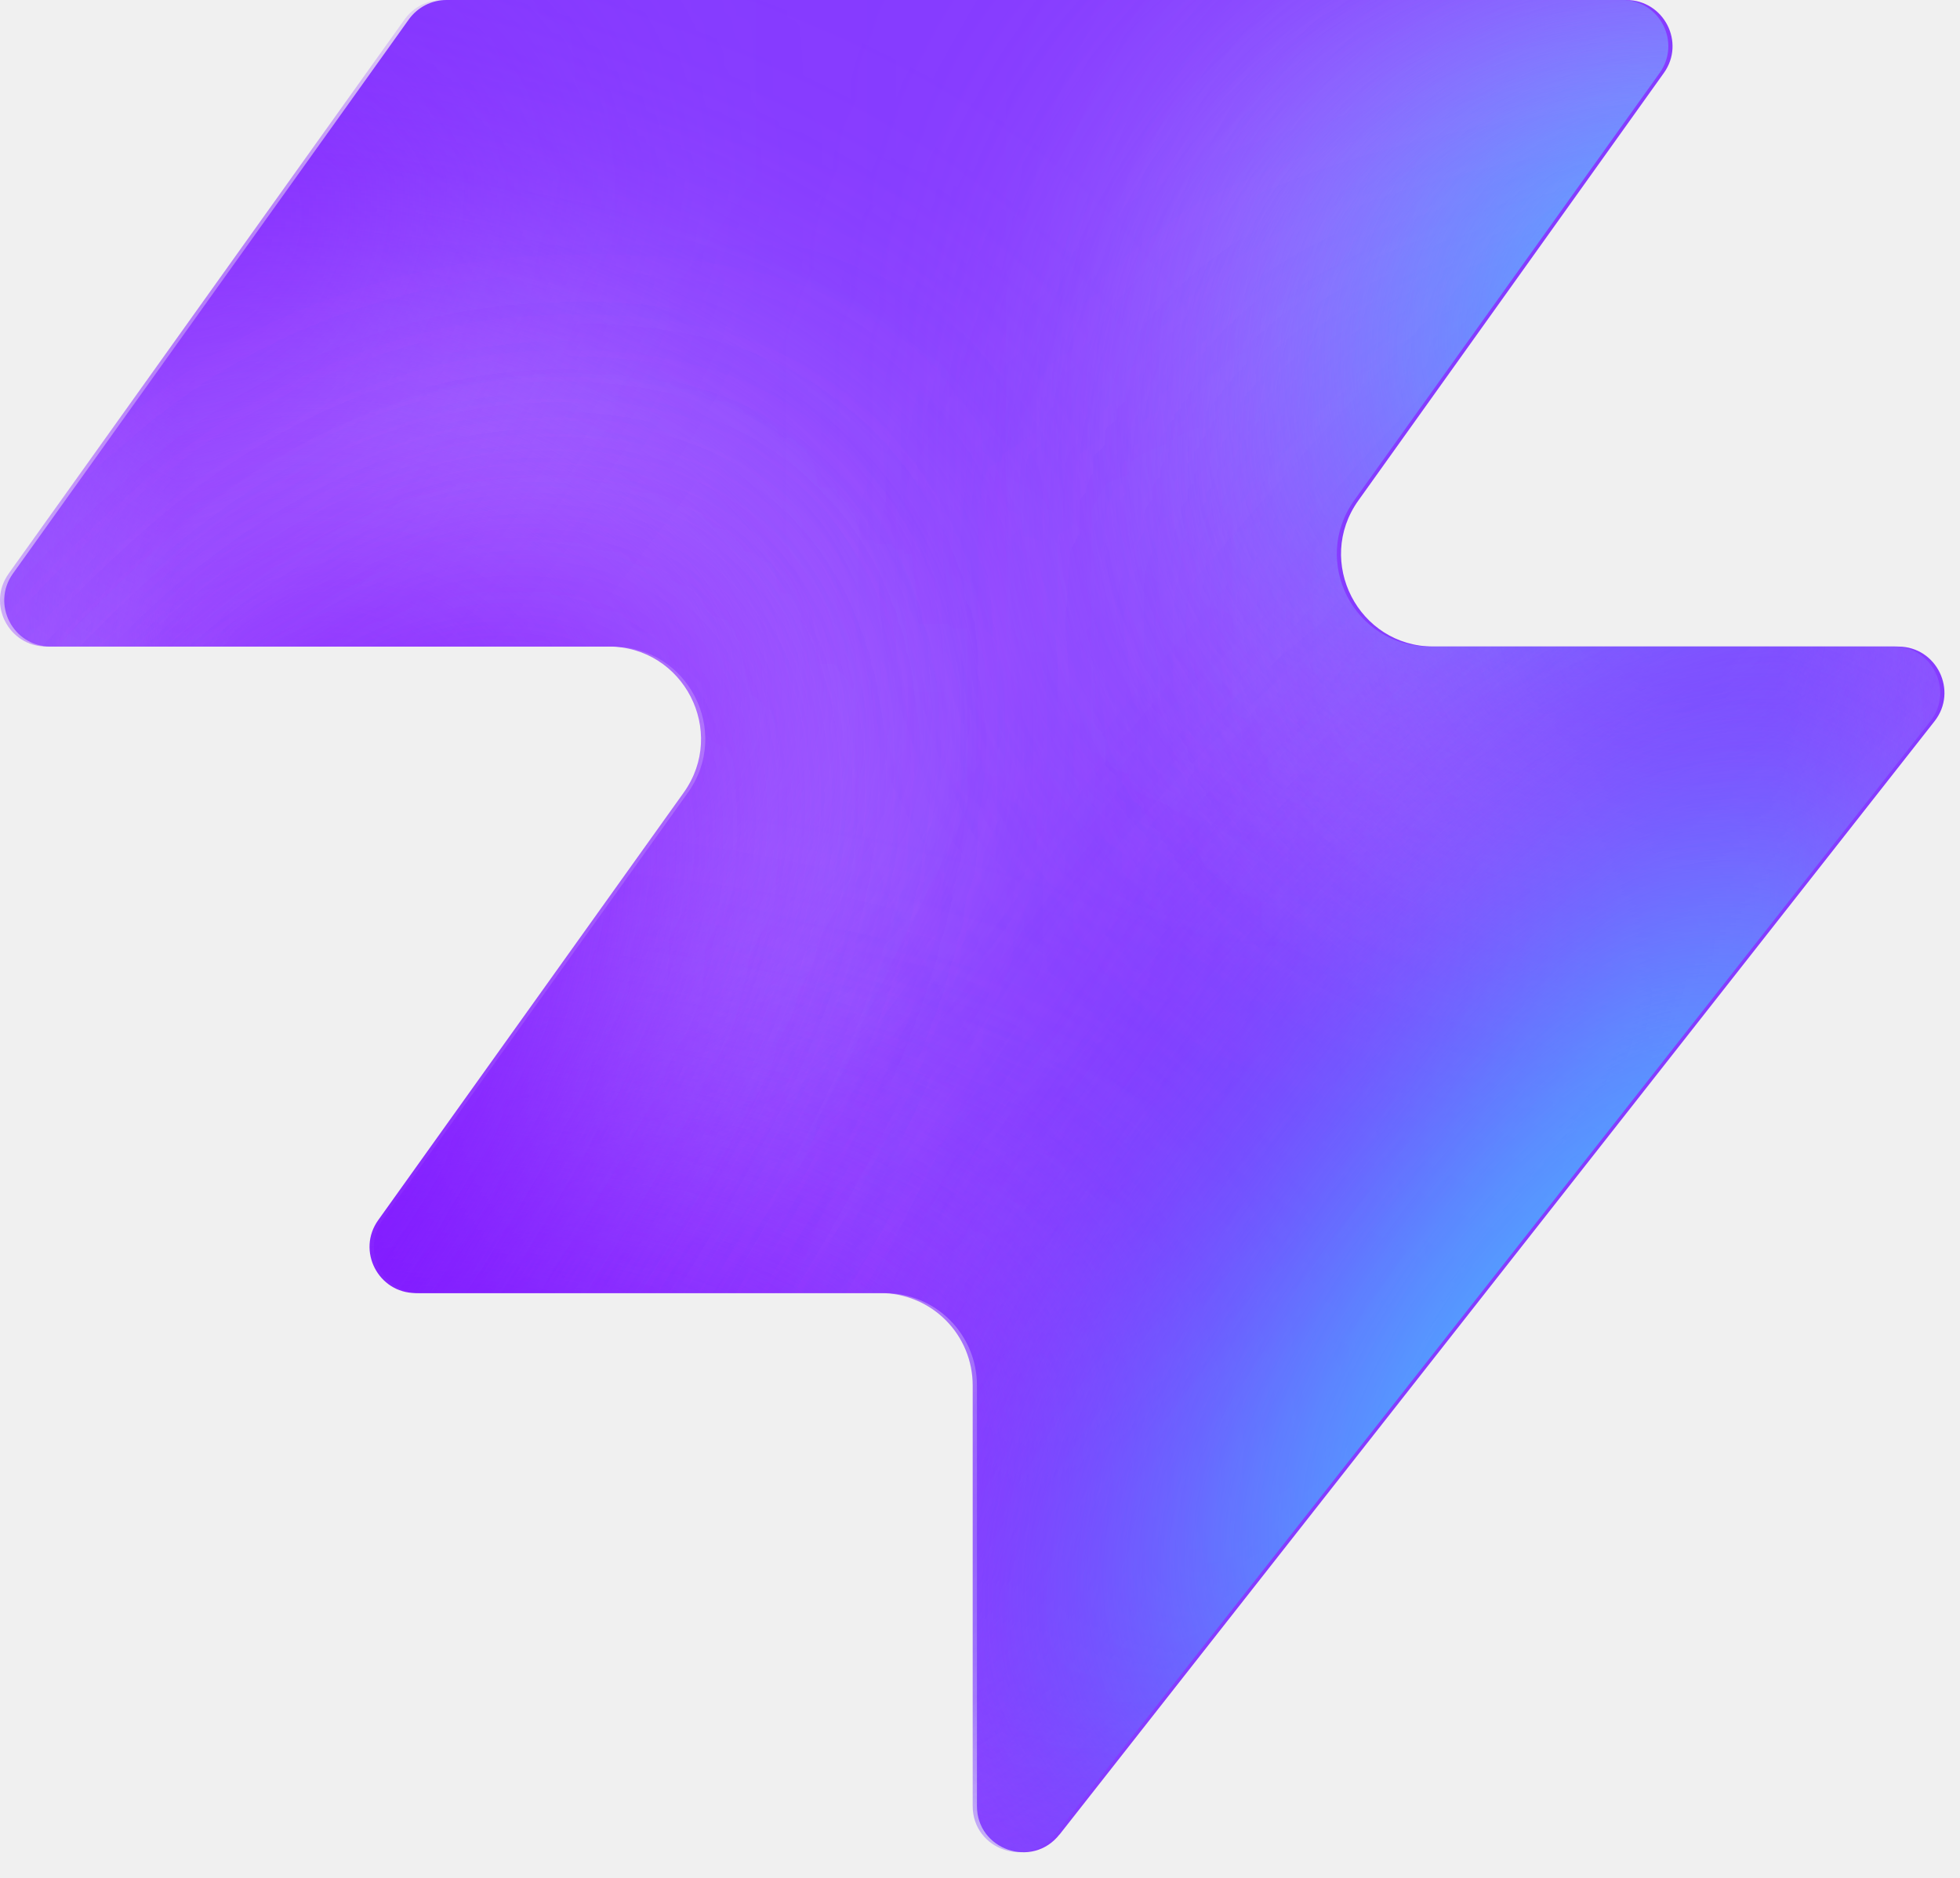
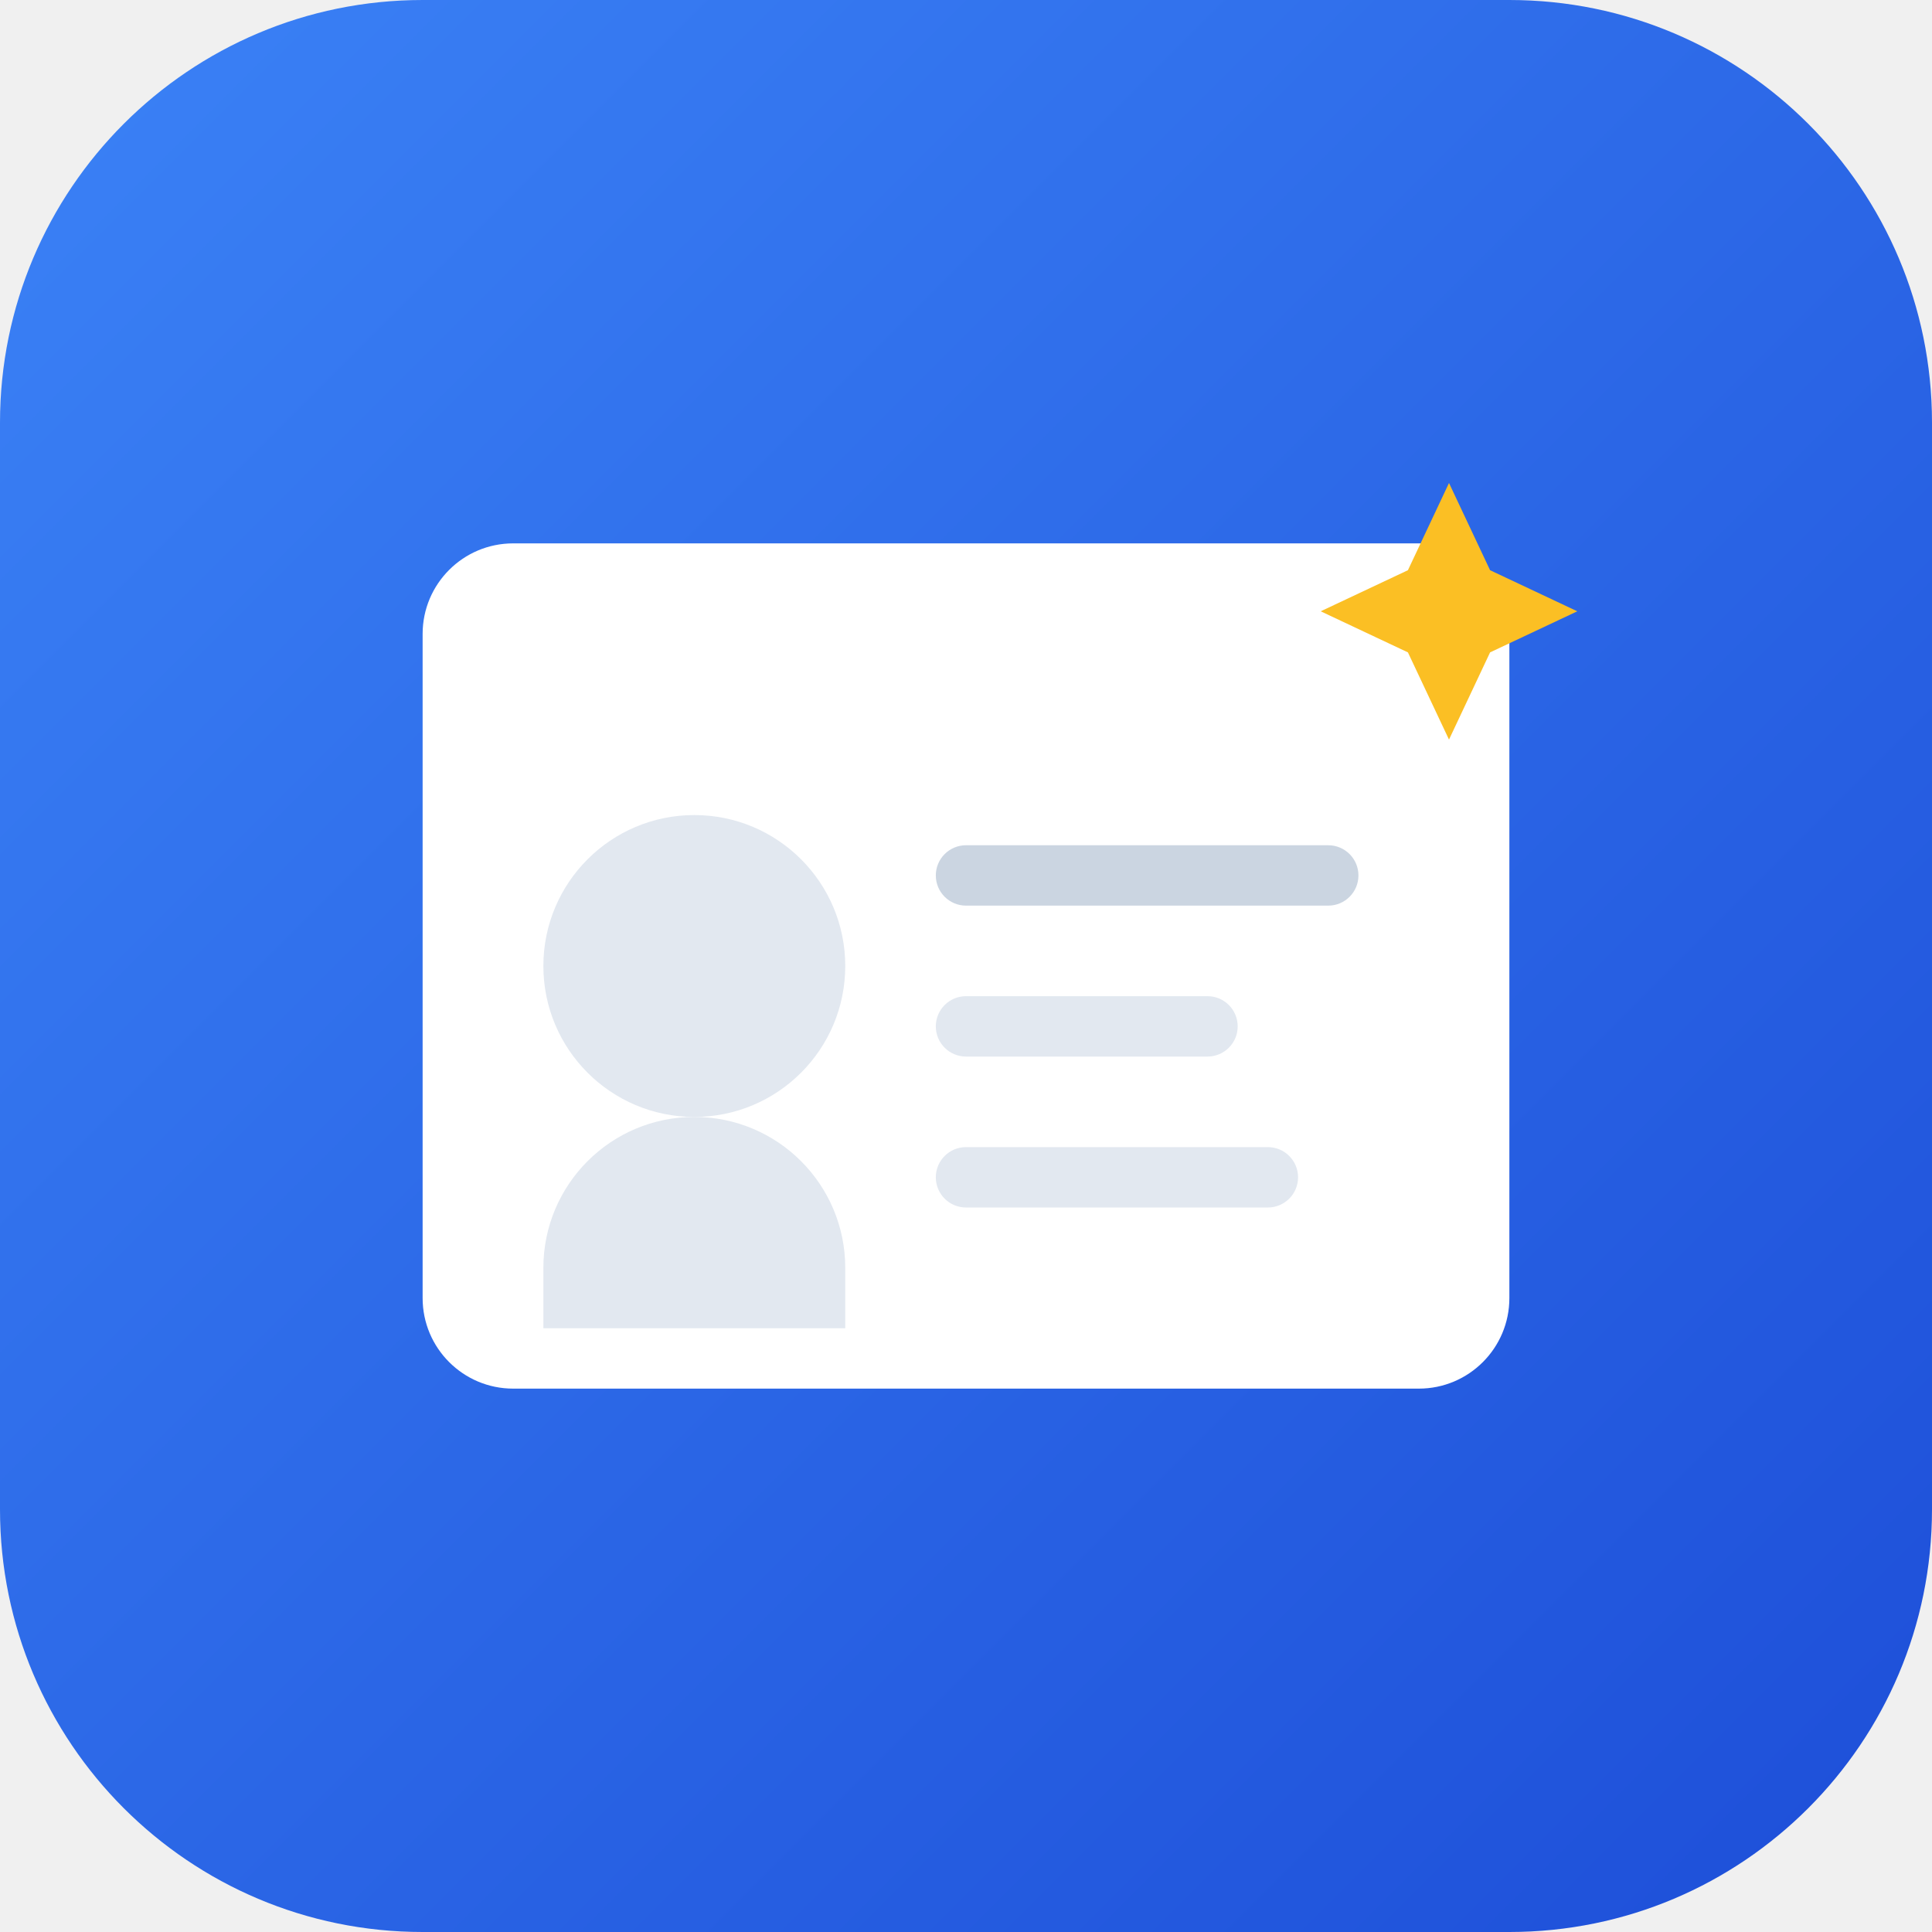
- <svg xmlns="http://www.w3.org/2000/svg" width="48" height="46" fill="none" viewBox="0 0 48 46">
-   <path fill="#863bff" d="M25.946 44.938c-.664.845-2.021.375-2.021-.698V33.937a2.26 2.26 0 0 0-2.262-2.262H10.287c-.92 0-1.456-1.04-.92-1.788l7.48-10.471c1.07-1.497 0-3.578-1.842-3.578H1.237c-.92 0-1.456-1.04-.92-1.788L10.013.474c.214-.297.556-.474.92-.474h28.894c.92 0 1.456 1.04.92 1.788l-7.48 10.471c-1.07 1.498 0 3.579 1.842 3.579h11.377c.943 0 1.473 1.088.89 1.83L25.947 44.94z" style="fill:#863bff;fill:color(display-p3 .525 .23 1);fill-opacity:1" />
-   <mask id="a" width="48" height="46" x="0" y="0" maskUnits="userSpaceOnUse" style="mask-type:alpha">
-     <path fill="#000" d="M25.842 44.938c-.664.844-2.021.375-2.021-.698V33.937a2.26 2.26 0 0 0-2.262-2.262H10.183c-.92 0-1.456-1.04-.92-1.788l7.48-10.471c1.07-1.498 0-3.579-1.842-3.579H1.133c-.92 0-1.456-1.04-.92-1.787L9.91.473c.214-.297.556-.474.92-.474h28.894c.92 0 1.456 1.04.92 1.788l-7.48 10.471c-1.07 1.498 0 3.578 1.842 3.578h11.377c.943 0 1.473 1.088.89 1.832L25.843 44.94z" style="fill:#000;fill-opacity:1" />
-   </mask>
-   <g mask="url(#a)">
-     <g filter="url(#b)">
-       <ellipse cx="5.508" cy="14.704" fill="#ede6ff" rx="5.508" ry="14.704" style="fill:#ede6ff;fill:color(display-p3 .927 .903 1);fill-opacity:1" transform="matrix(.00324 1 1 -.00324 -4.47 31.516)" />
-     </g>
-     <g filter="url(#c)">
-       <ellipse cx="10.399" cy="29.851" fill="#ede6ff" rx="10.399" ry="29.851" style="fill:#ede6ff;fill:color(display-p3 .927 .903 1);fill-opacity:1" transform="matrix(.00324 1 1 -.00324 -39.328 7.883)" />
-     </g>
-     <g filter="url(#d)">
-       <ellipse cx="5.508" cy="30.487" fill="#7e14ff" rx="5.508" ry="30.487" style="fill:#7e14ff;fill:color(display-p3 .492 .077 1);fill-opacity:1" transform="rotate(89.814 -25.913 -14.639)scale(1 -1)" />
-     </g>
-     <g filter="url(#e)">
-       <ellipse cx="5.508" cy="30.599" fill="#7e14ff" rx="5.508" ry="30.599" style="fill:#7e14ff;fill:color(display-p3 .492 .077 1);fill-opacity:1" transform="rotate(89.814 -32.644 -3.334)scale(1 -1)" />
-     </g>
-     <g filter="url(#f)">
-       <ellipse cx="5.508" cy="30.599" fill="#7e14ff" rx="5.508" ry="30.599" style="fill:#7e14ff;fill:color(display-p3 .492 .077 1);fill-opacity:1" transform="matrix(.00324 1 1 -.00324 -34.34 30.47)" />
-     </g>
-     <g filter="url(#g)">
-       <ellipse cx="14.072" cy="22.078" fill="#ede6ff" rx="14.072" ry="22.078" style="fill:#ede6ff;fill:color(display-p3 .927 .903 1);fill-opacity:1" transform="rotate(93.35 24.506 48.493)scale(-1 1)" />
-     </g>
-     <g filter="url(#h)">
-       <ellipse cx="3.47" cy="21.501" fill="#7e14ff" rx="3.47" ry="21.501" style="fill:#7e14ff;fill:color(display-p3 .492 .077 1);fill-opacity:1" transform="rotate(89.009 28.708 47.59)scale(-1 1)" />
-     </g>
-     <g filter="url(#i)">
-       <ellipse cx="3.47" cy="21.501" fill="#7e14ff" rx="3.47" ry="21.501" style="fill:#7e14ff;fill:color(display-p3 .492 .077 1);fill-opacity:1" transform="rotate(89.009 28.708 47.59)scale(-1 1)" />
-     </g>
-     <g filter="url(#j)">
-       <ellipse cx=".387" cy="8.972" fill="#7e14ff" rx="4.407" ry="29.108" style="fill:#7e14ff;fill:color(display-p3 .492 .077 1);fill-opacity:1" transform="rotate(39.51 .387 8.972)" />
-     </g>
-     <g filter="url(#k)">
-       <ellipse cx="47.523" cy="-6.092" fill="#7e14ff" rx="4.407" ry="29.108" style="fill:#7e14ff;fill:color(display-p3 .492 .077 1);fill-opacity:1" transform="rotate(37.892 47.523 -6.092)" />
-     </g>
-     <g filter="url(#l)">
-       <ellipse cx="41.412" cy="6.333" fill="#47bfff" rx="5.971" ry="9.665" style="fill:#47bfff;fill:color(display-p3 .28 .748 1);fill-opacity:1" transform="rotate(37.892 41.412 6.333)" />
-     </g>
-     <g filter="url(#m)">
-       <ellipse cx="-1.879" cy="38.332" fill="#7e14ff" rx="4.407" ry="29.108" style="fill:#7e14ff;fill:color(display-p3 .492 .077 1);fill-opacity:1" transform="rotate(37.892 -1.88 38.332)" />
-     </g>
-     <g filter="url(#n)">
-       <ellipse cx="-1.879" cy="38.332" fill="#7e14ff" rx="4.407" ry="29.108" style="fill:#7e14ff;fill:color(display-p3 .492 .077 1);fill-opacity:1" transform="rotate(37.892 -1.88 38.332)" />
-     </g>
-     <g filter="url(#o)">
-       <ellipse cx="35.651" cy="29.907" fill="#7e14ff" rx="4.407" ry="29.108" style="fill:#7e14ff;fill:color(display-p3 .492 .077 1);fill-opacity:1" transform="rotate(37.892 35.651 29.907)" />
-     </g>
-     <g filter="url(#p)">
-       <ellipse cx="38.418" cy="32.4" fill="#47bfff" rx="5.971" ry="15.297" style="fill:#47bfff;fill:color(display-p3 .28 .748 1);fill-opacity:1" transform="rotate(37.892 38.418 32.4)" />
-     </g>
-   </g>
+ <svg xmlns="http://www.w3.org/2000/svg" width="512" height="512" viewBox="0 0 512 512" fill="none">
+   <rect width="512" height="512" rx="112" fill="url(#paint0_linear)" />
+   <rect x="112" y="144" width="288" height="224" rx="24" fill="white" />
+   <circle cx="184" cy="256" r="40" fill="#E2E8F0" />
+   <path d="M144 336C144 313.909 161.909 296 184 296C206.091 296 224 313.909 224 336V352H144V336Z" fill="#E2E8F0" />
+   <rect x="248" y="224" width="112" height="16" rx="8" fill="#CBD5E1" />
+   <rect x="248" y="264" width="80" height="16" rx="8" fill="#E2E8F0" />
+   <rect x="248" y="304" width="96" height="16" rx="8" fill="#E2E8F0" />
+   <path d="M384 128L394.887 151.113L418 162L394.887 172.887L384 196L373.113 172.887L350 162L373.113 151.113L384 128Z" fill="#FBBF24" />
  <defs>
-     <filter id="b" width="60.045" height="41.654" x="-19.77" y="16.149" color-interpolation-filters="sRGB" filterUnits="userSpaceOnUse">
-       <feFlood flood-opacity="0" result="BackgroundImageFix" />
-       <feBlend in="SourceGraphic" in2="BackgroundImageFix" result="shape" />
-       <feGaussianBlur result="effect1_foregroundBlur_2002_17158" stdDeviation="7.659" />
-     </filter>
-     <filter id="c" width="90.34" height="51.437" x="-54.613" y="-7.533" color-interpolation-filters="sRGB" filterUnits="userSpaceOnUse">
-       <feFlood flood-opacity="0" result="BackgroundImageFix" />
-       <feBlend in="SourceGraphic" in2="BackgroundImageFix" result="shape" />
-       <feGaussianBlur result="effect1_foregroundBlur_2002_17158" stdDeviation="7.659" />
-     </filter>
-     <filter id="d" width="79.355" height="29.4" x="-49.64" y="2.03" color-interpolation-filters="sRGB" filterUnits="userSpaceOnUse">
-       <feFlood flood-opacity="0" result="BackgroundImageFix" />
-       <feBlend in="SourceGraphic" in2="BackgroundImageFix" result="shape" />
-       <feGaussianBlur result="effect1_foregroundBlur_2002_17158" stdDeviation="4.596" />
-     </filter>
-     <filter id="e" width="79.579" height="29.4" x="-45.045" y="20.029" color-interpolation-filters="sRGB" filterUnits="userSpaceOnUse">
-       <feFlood flood-opacity="0" result="BackgroundImageFix" />
-       <feBlend in="SourceGraphic" in2="BackgroundImageFix" result="shape" />
-       <feGaussianBlur result="effect1_foregroundBlur_2002_17158" stdDeviation="4.596" />
-     </filter>
-     <filter id="f" width="79.579" height="29.4" x="-43.513" y="21.178" color-interpolation-filters="sRGB" filterUnits="userSpaceOnUse">
-       <feFlood flood-opacity="0" result="BackgroundImageFix" />
-       <feBlend in="SourceGraphic" in2="BackgroundImageFix" result="shape" />
-       <feGaussianBlur result="effect1_foregroundBlur_2002_17158" stdDeviation="4.596" />
-     </filter>
-     <filter id="g" width="74.749" height="58.852" x="15.756" y="-17.901" color-interpolation-filters="sRGB" filterUnits="userSpaceOnUse">
-       <feFlood flood-opacity="0" result="BackgroundImageFix" />
-       <feBlend in="SourceGraphic" in2="BackgroundImageFix" result="shape" />
-       <feGaussianBlur result="effect1_foregroundBlur_2002_17158" stdDeviation="7.659" />
-     </filter>
-     <filter id="h" width="61.377" height="25.362" x="23.548" y="2.284" color-interpolation-filters="sRGB" filterUnits="userSpaceOnUse">
-       <feFlood flood-opacity="0" result="BackgroundImageFix" />
-       <feBlend in="SourceGraphic" in2="BackgroundImageFix" result="shape" />
-       <feGaussianBlur result="effect1_foregroundBlur_2002_17158" stdDeviation="4.596" />
-     </filter>
-     <filter id="i" width="61.377" height="25.362" x="23.548" y="2.284" color-interpolation-filters="sRGB" filterUnits="userSpaceOnUse">
-       <feFlood flood-opacity="0" result="BackgroundImageFix" />
-       <feBlend in="SourceGraphic" in2="BackgroundImageFix" result="shape" />
-       <feGaussianBlur result="effect1_foregroundBlur_2002_17158" stdDeviation="4.596" />
-     </filter>
-     <filter id="j" width="56.045" height="63.649" x="-27.636" y="-22.853" color-interpolation-filters="sRGB" filterUnits="userSpaceOnUse">
-       <feFlood flood-opacity="0" result="BackgroundImageFix" />
-       <feBlend in="SourceGraphic" in2="BackgroundImageFix" result="shape" />
-       <feGaussianBlur result="effect1_foregroundBlur_2002_17158" stdDeviation="4.596" />
-     </filter>
-     <filter id="k" width="54.814" height="64.646" x="20.116" y="-38.415" color-interpolation-filters="sRGB" filterUnits="userSpaceOnUse">
-       <feFlood flood-opacity="0" result="BackgroundImageFix" />
-       <feBlend in="SourceGraphic" in2="BackgroundImageFix" result="shape" />
-       <feGaussianBlur result="effect1_foregroundBlur_2002_17158" stdDeviation="4.596" />
-     </filter>
-     <filter id="l" width="33.541" height="35.313" x="24.641" y="-11.323" color-interpolation-filters="sRGB" filterUnits="userSpaceOnUse">
-       <feFlood flood-opacity="0" result="BackgroundImageFix" />
-       <feBlend in="SourceGraphic" in2="BackgroundImageFix" result="shape" />
-       <feGaussianBlur result="effect1_foregroundBlur_2002_17158" stdDeviation="4.596" />
-     </filter>
-     <filter id="m" width="54.814" height="64.646" x="-29.286" y="6.009" color-interpolation-filters="sRGB" filterUnits="userSpaceOnUse">
-       <feFlood flood-opacity="0" result="BackgroundImageFix" />
-       <feBlend in="SourceGraphic" in2="BackgroundImageFix" result="shape" />
-       <feGaussianBlur result="effect1_foregroundBlur_2002_17158" stdDeviation="4.596" />
-     </filter>
-     <filter id="n" width="54.814" height="64.646" x="-29.286" y="6.009" color-interpolation-filters="sRGB" filterUnits="userSpaceOnUse">
-       <feFlood flood-opacity="0" result="BackgroundImageFix" />
-       <feBlend in="SourceGraphic" in2="BackgroundImageFix" result="shape" />
-       <feGaussianBlur result="effect1_foregroundBlur_2002_17158" stdDeviation="4.596" />
-     </filter>
-     <filter id="o" width="54.814" height="64.646" x="8.244" y="-2.416" color-interpolation-filters="sRGB" filterUnits="userSpaceOnUse">
-       <feFlood flood-opacity="0" result="BackgroundImageFix" />
-       <feBlend in="SourceGraphic" in2="BackgroundImageFix" result="shape" />
-       <feGaussianBlur result="effect1_foregroundBlur_2002_17158" stdDeviation="4.596" />
-     </filter>
-     <filter id="p" width="39.409" height="43.623" x="18.713" y="10.588" color-interpolation-filters="sRGB" filterUnits="userSpaceOnUse">
-       <feFlood flood-opacity="0" result="BackgroundImageFix" />
-       <feBlend in="SourceGraphic" in2="BackgroundImageFix" result="shape" />
-       <feGaussianBlur result="effect1_foregroundBlur_2002_17158" stdDeviation="4.596" />
-     </filter>
+     <linearGradient id="paint0_linear" x1="0" y1="0" x2="512" y2="512" gradientUnits="userSpaceOnUse">
+       <stop stop-color="#3B82F6" />
+       <stop offset="1" stop-color="#1D4ED8" />
+     </linearGradient>
  </defs>
</svg>
